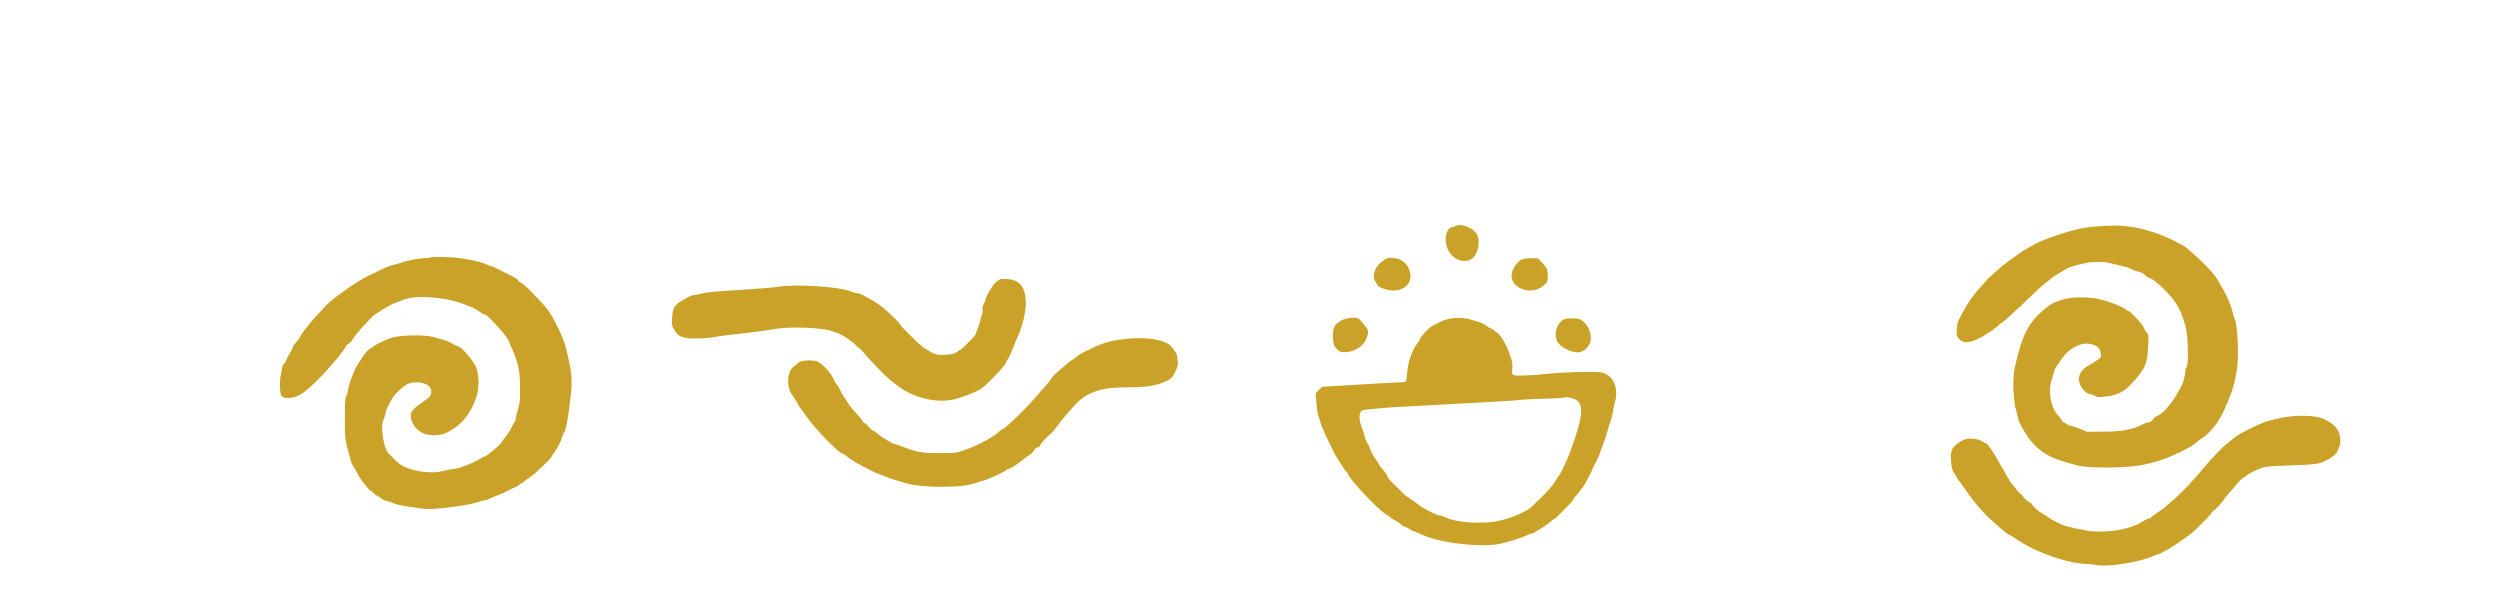
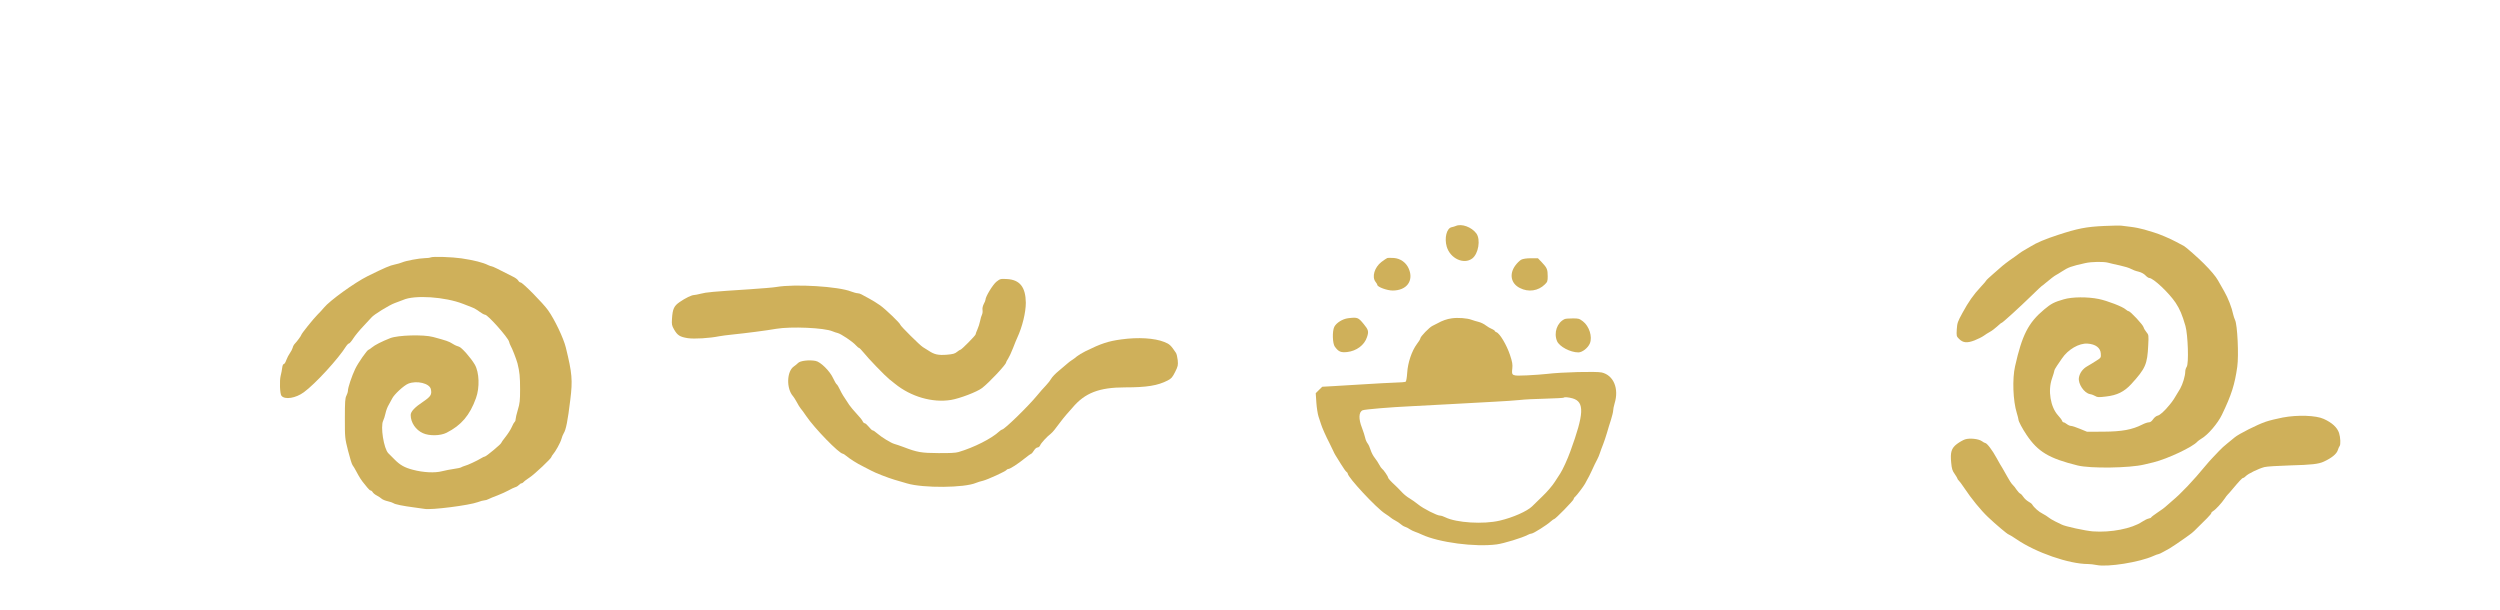
<svg xmlns="http://www.w3.org/2000/svg" viewBox="0 50 2788 340" width="697" height="170">
-   <g transform="translate(0,800) scale(0.1,-0.1)" fill="#c9a227" stroke="none">
+   <g transform="translate(0,800) scale(0.1,-0.1)" fill="#cfb05a" stroke="none">
    <path d="M16235 6680 c-11 -5 -32 -11 -47 -14 -55 -12 -82 -120 -54 -217 39 -132 190 -202 284 -132 70 53 96 212 46 280 -53 71 -164 112 -229 83z" />
    <path d="M23465 6680 c-200 -9 -295 -28 -515 -100 -141 -46 -239 -87 -305 -129 -27 -17 -59 -35 -70 -41 -11 -5 -38 -23 -60 -39 -22 -17 -66 -49 -99 -71 -32 -23 -70 -52 -85 -65 -14 -13 -61 -53 -103 -90 -43 -37 -78 -70 -78 -74 0 -3 -27 -35 -61 -71 -82 -88 -136 -165 -204 -290 -53 -97 -58 -111 -63 -182 -4 -75 -4 -78 25 -107 45 -45 90 -49 173 -17 38 15 84 38 102 51 18 13 50 34 71 45 21 11 57 39 80 60 23 22 45 40 50 40 9 0 193 167 337 307 58 57 107 103 109 103 2 0 21 15 42 33 55 46 100 81 118 90 9 4 36 21 61 37 77 50 104 60 265 96 71 16 205 18 256 4 20 -6 78 -19 129 -30 51 -11 107 -28 125 -39 17 -10 54 -24 82 -30 32 -8 61 -23 79 -42 15 -16 34 -29 42 -29 45 0 221 -166 295 -277 47 -72 73 -133 109 -258 28 -98 39 -422 14 -456 -9 -13 -16 -36 -16 -52 0 -48 -28 -141 -57 -192 -67 -114 -80 -134 -118 -180 -60 -73 -107 -115 -135 -121 -14 -3 -36 -21 -49 -40 -16 -23 -31 -34 -48 -34 -13 0 -46 -11 -73 -25 -112 -57 -228 -78 -430 -79 l-185 -1 -78 32 c-43 18 -88 33 -100 33 -12 0 -33 9 -47 20 -14 11 -30 20 -37 20 -6 0 -14 8 -17 18 -3 10 -23 36 -44 59 -85 93 -116 277 -68 412 14 41 26 80 26 87 0 7 14 33 30 56 17 24 41 59 54 79 68 102 192 174 287 167 89 -6 143 -47 147 -110 3 -47 3 -47 -50 -81 -29 -19 -74 -46 -100 -61 -51 -28 -86 -77 -94 -128 -11 -68 58 -171 123 -183 20 -3 47 -14 60 -22 22 -14 37 -15 119 -5 124 14 203 53 282 139 159 174 179 220 189 433 6 113 5 116 -20 146 -14 17 -29 42 -32 55 -7 28 -148 179 -167 179 -6 0 -21 9 -32 19 -33 31 -205 97 -302 117 -123 25 -295 24 -389 -4 -108 -31 -140 -48 -218 -113 -177 -148 -247 -285 -325 -634 -32 -140 -23 -385 19 -520 10 -33 19 -67 19 -75 0 -19 44 -101 91 -171 126 -187 249 -261 569 -340 142 -35 578 -29 740 10 25 6 72 17 105 25 156 38 440 172 490 231 6 7 26 21 45 33 74 43 183 171 229 267 107 222 143 337 171 535 18 125 2 470 -25 522 -7 15 -16 42 -20 60 -15 75 -59 188 -100 258 -24 41 -56 97 -70 123 -23 42 -81 112 -161 191 -56 57 -196 180 -216 191 -13 6 -52 28 -88 47 -68 37 -191 89 -250 106 -19 6 -67 20 -106 32 -38 11 -106 25 -150 30 -43 5 -90 11 -104 13 -14 3 -101 1 -195 -3z" />
    <path d="M4805 6330 c-11 -5 -42 -9 -69 -9 -60 -1 -210 -29 -251 -47 -16 -7 -54 -18 -83 -24 -52 -10 -112 -36 -301 -129 -145 -72 -425 -274 -489 -353 -15 -18 -47 -54 -72 -78 -46 -46 -180 -213 -180 -225 0 -8 -49 -75 -72 -98 -10 -10 -21 -30 -24 -45 -4 -15 -18 -42 -31 -60 -13 -18 -31 -53 -40 -77 -8 -25 -21 -45 -28 -45 -8 0 -15 -17 -18 -42 -3 -24 -10 -63 -17 -88 -14 -55 -9 -203 9 -224 38 -46 159 -27 250 40 125 91 384 372 474 517 10 15 23 27 30 27 6 1 28 26 47 56 19 30 70 92 113 137 43 45 84 89 90 97 23 30 198 138 259 160 35 12 77 28 93 35 128 58 468 35 670 -44 28 -10 70 -27 95 -37 25 -9 65 -32 89 -51 24 -18 52 -33 61 -33 30 0 256 -254 267 -300 3 -14 11 -34 17 -45 18 -30 64 -149 77 -197 24 -96 29 -150 29 -289 0 -126 -3 -157 -25 -229 -14 -46 -25 -94 -25 -106 0 -13 -5 -26 -11 -29 -5 -4 -21 -31 -33 -60 -13 -29 -45 -78 -70 -109 -25 -31 -46 -61 -46 -65 0 -12 -167 -151 -182 -152 -7 0 -26 -9 -43 -20 -42 -26 -152 -78 -184 -85 -14 -4 -31 -11 -37 -15 -6 -5 -42 -13 -80 -18 -38 -5 -98 -17 -134 -26 -80 -21 -208 -15 -325 16 -93 24 -144 53 -205 115 -25 25 -56 57 -70 70 -50 52 -89 297 -57 362 8 15 19 52 26 82 6 30 22 73 36 95 13 22 30 54 38 70 21 45 130 146 179 166 95 39 239 4 253 -61 13 -60 -1 -82 -85 -139 -95 -63 -140 -111 -140 -149 0 -84 56 -167 137 -203 70 -32 194 -30 263 5 164 83 259 194 328 386 43 117 37 288 -13 374 -45 77 -149 194 -177 200 -15 3 -47 17 -70 32 -42 27 -70 36 -218 76 -108 29 -391 21 -478 -13 -94 -37 -171 -76 -203 -103 -17 -14 -34 -26 -38 -26 -15 0 -118 -147 -150 -215 -38 -79 -81 -208 -81 -243 0 -13 -8 -37 -17 -55 -14 -27 -17 -64 -17 -252 0 -219 0 -220 36 -363 20 -79 42 -151 50 -160 8 -9 27 -42 43 -72 28 -54 57 -100 83 -130 7 -8 24 -30 38 -47 14 -18 31 -33 37 -33 7 0 18 -9 24 -20 7 -11 27 -27 45 -36 18 -9 42 -25 53 -35 11 -10 42 -23 70 -29 27 -6 55 -16 62 -21 15 -13 109 -32 233 -48 52 -7 104 -14 114 -16 73 -15 501 40 594 75 29 11 62 20 73 20 12 0 33 6 47 14 15 8 61 27 102 42 41 16 96 41 123 56 26 15 58 30 71 34 14 3 32 14 42 25 9 10 23 19 29 19 7 0 19 7 26 16 7 9 37 31 65 49 53 34 244 214 244 230 0 5 7 16 15 25 30 34 85 133 96 174 6 22 17 51 25 63 26 41 45 136 74 375 27 218 21 294 -50 583 -25 103 -125 313 -198 415 -56 79 -284 310 -306 310 -8 0 -20 9 -26 20 -6 11 -27 28 -48 39 -177 91 -239 121 -249 121 -6 0 -24 6 -40 14 -58 29 -158 54 -298 75 -101 15 -316 22 -340 11z" />
    <path d="M15470 6322 c-8 -3 -37 -23 -65 -44 -77 -60 -108 -166 -65 -221 11 -14 20 -29 20 -34 0 -23 108 -63 171 -63 157 0 237 109 180 243 -30 69 -92 114 -166 120 -33 2 -67 2 -75 -1z" />
    <path d="M16965 6304 c-16 -8 -47 -38 -67 -66 -69 -95 -48 -201 52 -250 95 -49 204 -33 278 40 29 28 32 37 32 91 0 76 -8 95 -64 154 l-45 47 -78 0 c-49 0 -89 -6 -108 -16z" />
    <path d="M11113 6059 c-40 -31 -123 -167 -123 -202 0 -7 -8 -28 -19 -47 -11 -22 -17 -47 -14 -66 3 -18 0 -41 -6 -53 -6 -11 -16 -43 -21 -71 -5 -27 -19 -70 -30 -94 -11 -25 -20 -49 -20 -55 0 -12 -157 -171 -169 -171 -5 0 -22 -11 -38 -24 -24 -20 -45 -26 -115 -32 -95 -7 -138 2 -202 45 -21 14 -50 32 -64 40 -29 16 -252 237 -252 250 0 15 -163 172 -225 216 -33 23 -88 58 -123 76 -35 19 -73 40 -85 46 -12 7 -32 13 -44 13 -12 0 -44 9 -71 19 -143 57 -625 86 -832 51 -30 -6 -165 -17 -300 -26 -417 -27 -483 -33 -543 -49 -32 -8 -66 -15 -76 -15 -28 0 -99 -35 -161 -78 -64 -44 -79 -77 -86 -187 -4 -63 -2 -75 23 -119 38 -66 65 -83 152 -97 74 -11 242 -1 351 21 25 5 95 14 155 20 130 13 381 45 480 63 165 28 539 12 630 -28 17 -7 42 -16 57 -19 35 -8 166 -95 201 -135 15 -17 32 -31 37 -31 5 0 28 -24 51 -52 48 -62 242 -262 285 -296 16 -12 45 -35 64 -51 178 -145 418 -215 626 -181 96 16 289 89 345 132 78 59 269 263 269 286 0 5 10 24 23 43 12 19 37 72 55 119 18 47 39 99 47 115 56 120 95 281 95 389 -2 174 -67 256 -209 264 -73 4 -77 3 -118 -29z" />
    <path d="M15033 5651 c-61 -8 -130 -51 -153 -96 -24 -48 -20 -186 6 -221 42 -57 66 -67 137 -60 105 12 193 77 222 167 21 62 16 81 -36 144 -62 76 -70 79 -176 66z" />
    <path d="M16190 5650 c-52 -7 -105 -25 -160 -56 -14 -7 -39 -20 -55 -28 -35 -16 -135 -120 -135 -139 0 -7 -17 -36 -39 -64 -57 -77 -101 -207 -108 -321 -3 -51 -11 -96 -17 -99 -6 -4 -60 -9 -121 -10 -60 -2 -211 -10 -335 -18 -124 -8 -281 -17 -349 -21 l-125 -7 -37 -36 -36 -36 7 -105 c4 -58 15 -127 24 -155 9 -27 22 -66 28 -85 11 -37 56 -139 91 -205 23 -46 30 -60 46 -95 6 -14 16 -34 23 -45 7 -11 35 -56 62 -100 27 -44 55 -84 63 -88 7 -4 13 -13 13 -18 0 -42 320 -385 415 -446 27 -18 57 -38 65 -46 8 -8 31 -22 50 -32 19 -9 46 -28 60 -40 14 -13 36 -26 50 -30 14 -4 37 -16 52 -27 15 -10 42 -23 60 -29 18 -6 51 -19 73 -30 191 -89 596 -142 837 -110 77 10 286 74 343 105 17 9 37 16 46 16 19 0 173 97 212 134 16 14 32 26 37 26 15 0 220 210 220 225 0 7 7 19 17 26 18 16 92 113 109 144 6 11 16 31 24 45 7 14 17 32 22 40 5 8 18 35 29 60 23 51 43 93 63 130 8 14 21 45 29 70 8 25 24 68 35 95 11 28 30 84 42 125 12 41 32 109 46 150 13 42 24 87 24 101 0 14 7 50 16 80 51 165 -11 314 -143 345 -61 14 -449 4 -613 -16 -41 -5 -139 -12 -218 -16 -173 -8 -176 -6 -167 75 5 47 1 72 -25 151 -38 114 -115 243 -152 255 -10 4 -18 10 -18 14 0 5 -15 14 -32 22 -18 7 -49 25 -68 40 -19 15 -55 33 -80 39 -25 6 -61 17 -80 24 -47 18 -152 26 -220 16z m1349 -893 c133 -40 127 -171 -27 -592 -31 -86 -85 -204 -112 -245 -10 -14 -37 -56 -61 -94 -24 -39 -84 -109 -134 -157 -49 -49 -103 -101 -120 -117 -56 -54 -214 -124 -360 -158 -182 -43 -484 -24 -607 37 -21 11 -47 19 -59 19 -33 0 -187 78 -243 124 -28 23 -71 53 -96 68 -25 14 -61 43 -80 63 -19 20 -42 44 -50 52 -8 9 -23 23 -33 32 -43 39 -77 76 -77 85 0 13 -52 89 -68 99 -6 4 -21 25 -31 45 -10 20 -33 55 -50 76 -17 21 -38 61 -46 88 -8 27 -23 60 -34 74 -11 14 -23 42 -27 63 -4 20 -20 69 -35 109 -40 100 -37 179 8 197 26 10 307 34 543 45 113 6 324 17 470 25 146 9 351 20 455 25 105 5 231 14 280 19 50 6 179 13 289 15 109 3 201 8 204 11 9 9 55 5 101 -8z" />
    <path d="M17450 5642 c-85 -38 -125 -153 -86 -246 26 -61 148 -126 238 -126 44 0 107 50 128 100 31 74 -7 193 -78 247 -40 30 -49 33 -115 32 -40 0 -79 -3 -87 -7z" />
    <path d="M12505 5415 c-144 -19 -228 -47 -400 -132 -38 -19 -81 -45 -95 -57 -14 -12 -38 -31 -55 -41 -16 -10 -41 -29 -55 -42 -14 -12 -55 -48 -93 -79 -37 -30 -74 -69 -83 -86 -9 -17 -36 -52 -60 -77 -25 -25 -68 -75 -97 -110 -100 -122 -366 -381 -391 -381 -5 0 -20 -10 -32 -21 -84 -79 -281 -179 -454 -230 -31 -10 -100 -13 -225 -12 -192 1 -236 9 -390 68 -38 14 -84 30 -100 34 -38 10 -144 75 -193 118 -20 18 -42 33 -49 33 -7 0 -27 18 -44 40 -18 22 -38 40 -46 40 -7 0 -18 10 -23 23 -5 12 -34 49 -66 82 -31 33 -68 77 -83 99 -64 95 -82 124 -105 172 -13 28 -29 55 -36 59 -6 4 -24 35 -40 69 -36 79 -140 181 -194 191 -71 14 -173 2 -196 -23 -12 -12 -32 -29 -46 -38 -81 -54 -87 -248 -9 -334 8 -9 26 -38 41 -65 14 -28 34 -59 43 -70 10 -11 38 -49 62 -85 92 -136 368 -420 409 -420 5 0 19 -9 32 -20 43 -36 124 -88 194 -122 38 -19 78 -40 89 -46 47 -26 186 -80 260 -102 44 -12 107 -31 140 -41 180 -54 641 -50 770 6 17 7 51 18 78 24 52 13 251 104 262 120 3 6 13 11 20 11 19 0 105 55 184 119 35 28 67 51 71 51 5 0 18 16 30 35 13 21 30 35 41 35 11 0 23 10 29 24 8 23 77 98 116 127 11 8 29 28 42 44 89 117 116 152 133 170 11 11 41 46 68 77 139 166 298 228 588 228 244 0 364 20 475 77 41 21 53 35 83 95 32 64 34 75 29 131 -4 34 -12 71 -20 82 -56 84 -71 98 -129 121 -110 44 -292 55 -480 29z" />
    <path d="M25458 4544 c-64 -12 -149 -33 -190 -47 -93 -31 -302 -137 -346 -174 -17 -15 -55 -46 -83 -68 -29 -22 -70 -60 -93 -85 -23 -24 -57 -60 -76 -80 -19 -20 -53 -58 -75 -85 -135 -164 -273 -310 -370 -390 -38 -32 -74 -64 -80 -70 -5 -6 -43 -33 -82 -59 -40 -27 -73 -52 -73 -56 0 -4 -13 -10 -29 -13 -16 -3 -49 -20 -73 -36 -113 -76 -348 -122 -548 -107 -81 6 -312 56 -348 76 -9 5 -42 21 -72 35 -30 15 -64 35 -75 45 -11 10 -40 28 -65 41 -42 20 -98 70 -117 103 -4 8 -24 23 -43 33 -19 11 -44 34 -55 51 -11 17 -27 34 -35 37 -8 3 -26 22 -40 42 -13 21 -34 47 -46 58 -12 11 -39 52 -59 90 -21 39 -45 81 -54 95 -10 14 -39 65 -66 114 -46 85 -107 166 -127 166 -5 0 -21 9 -36 20 -36 26 -136 37 -188 20 -21 -7 -62 -30 -90 -51 -63 -48 -76 -93 -64 -212 6 -65 13 -87 39 -123 17 -25 31 -48 31 -53 0 -5 7 -14 15 -21 8 -7 36 -45 62 -84 77 -116 182 -245 263 -322 83 -79 219 -194 230 -194 4 0 44 -24 87 -53 217 -149 587 -277 798 -277 24 0 67 -5 96 -11 122 -26 480 31 634 101 24 11 49 20 55 20 6 0 32 12 58 27 26 14 56 31 67 37 24 14 126 82 165 111 15 11 40 29 56 40 16 11 41 31 55 45 128 124 189 187 189 197 0 7 9 17 20 23 26 14 97 91 129 139 13 20 29 41 35 46 6 6 25 26 41 46 88 105 120 139 130 139 7 0 20 10 31 21 22 25 142 83 206 100 24 7 156 15 293 19 233 6 312 15 370 42 89 41 142 85 156 127 6 20 15 40 20 46 14 15 10 97 -6 147 -22 62 -76 113 -170 156 -85 40 -293 47 -457 16z" />
  </g>
</svg>
